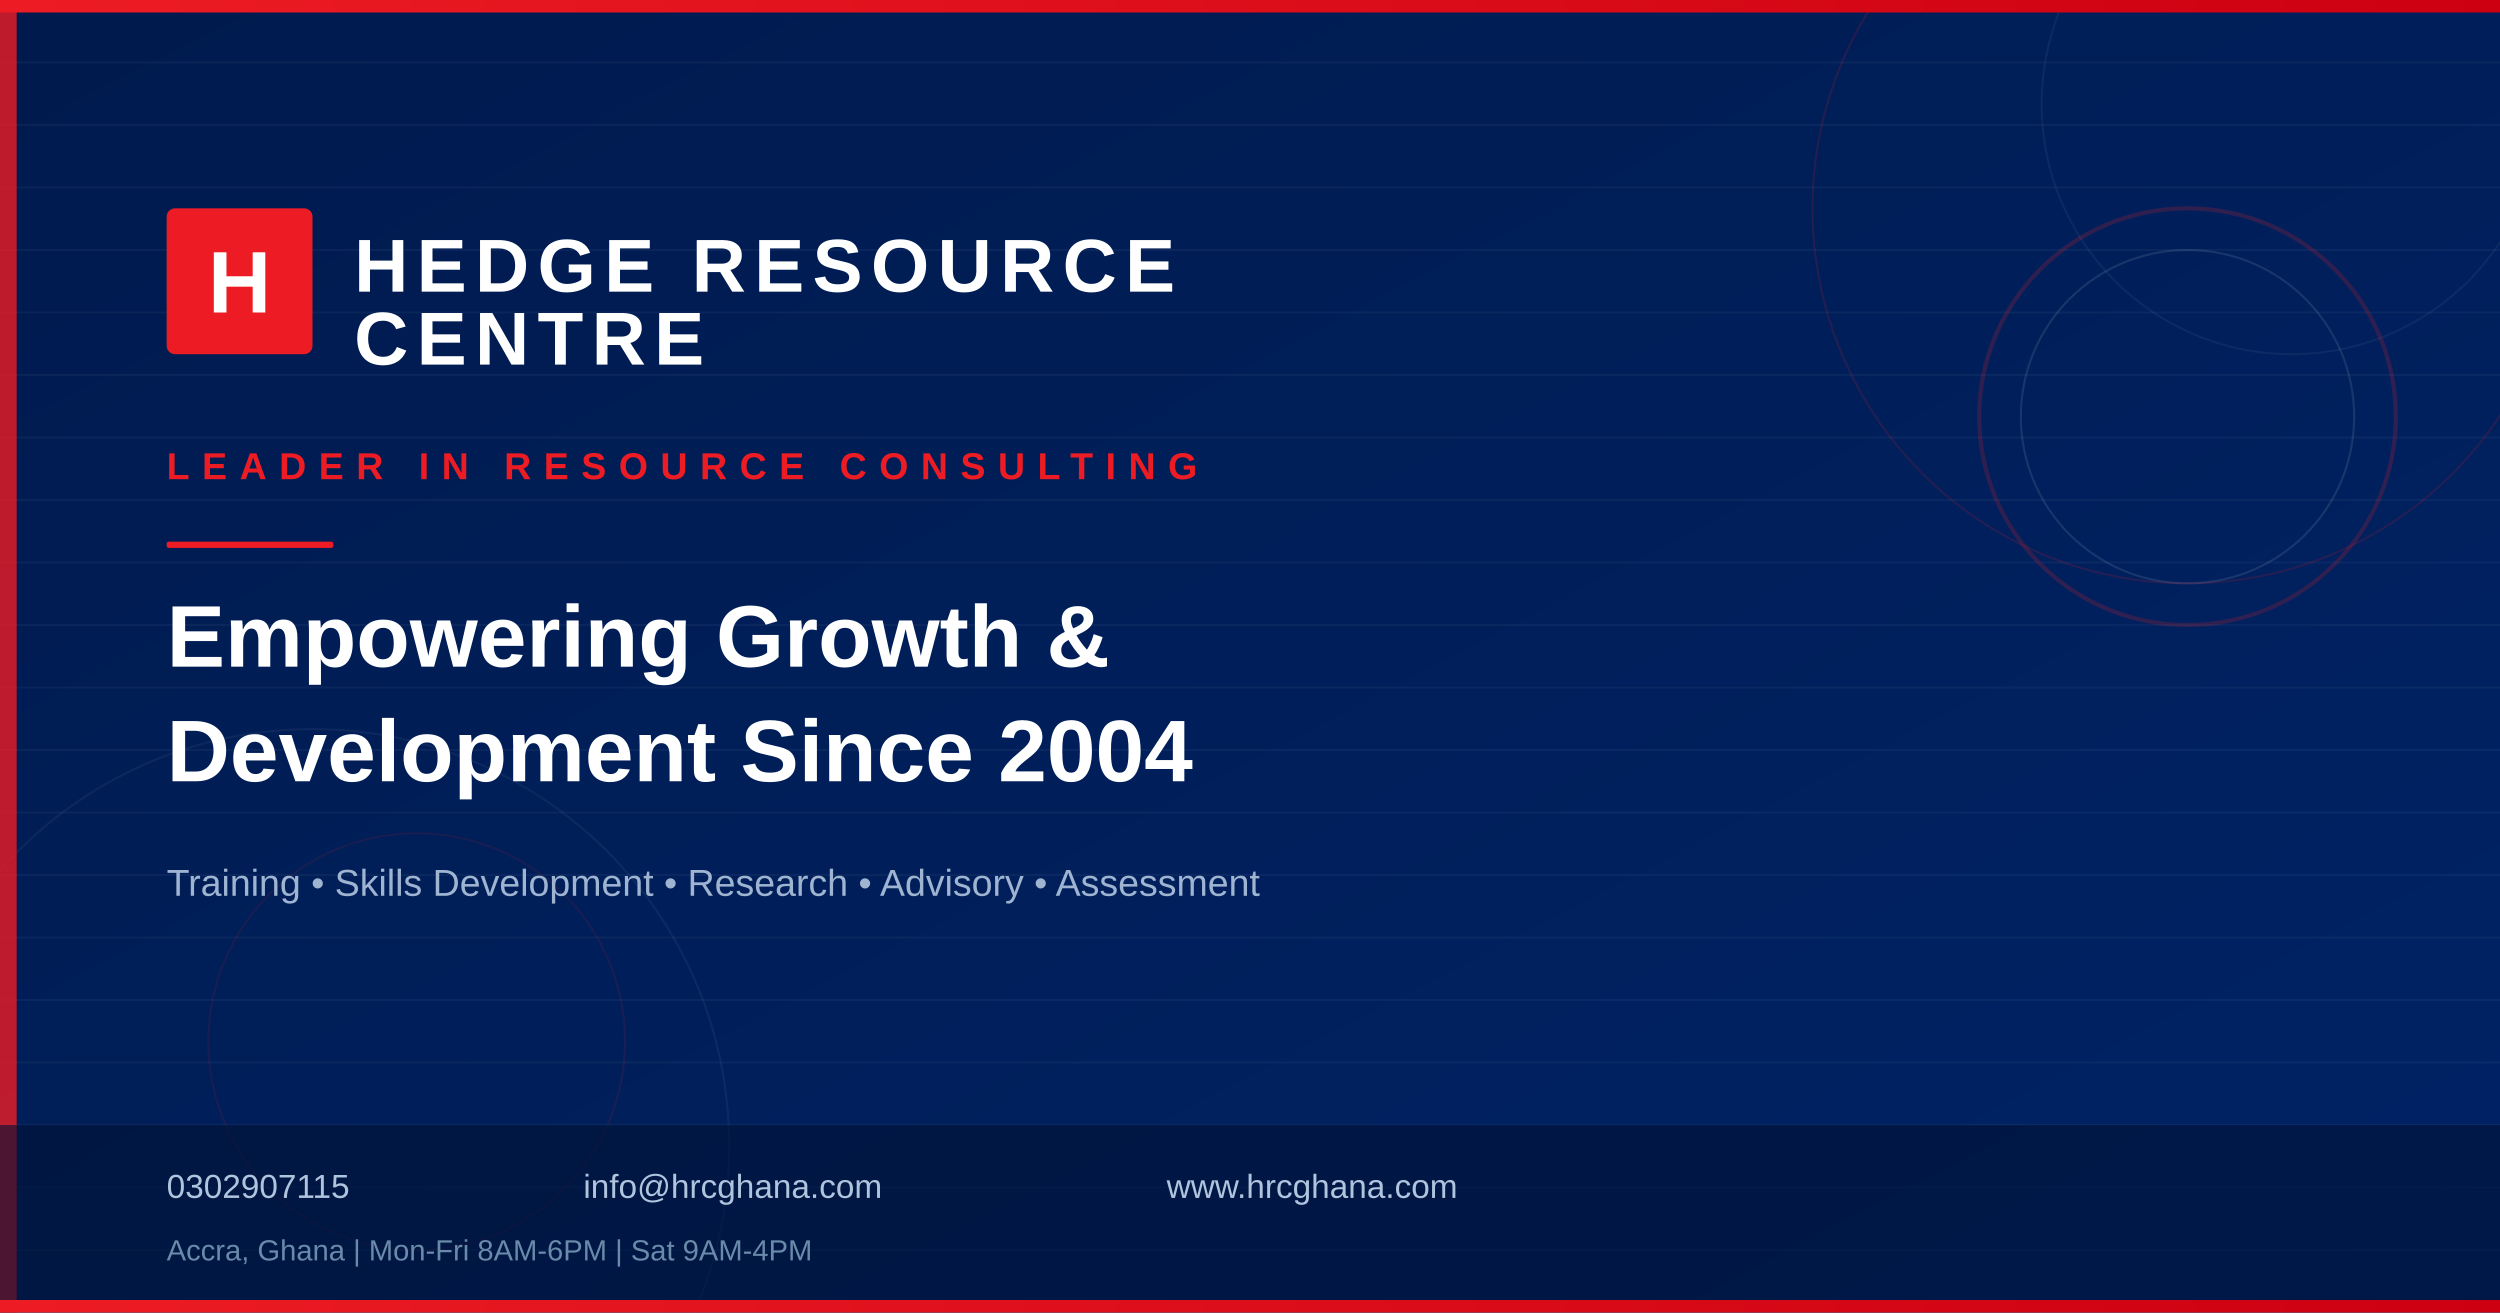
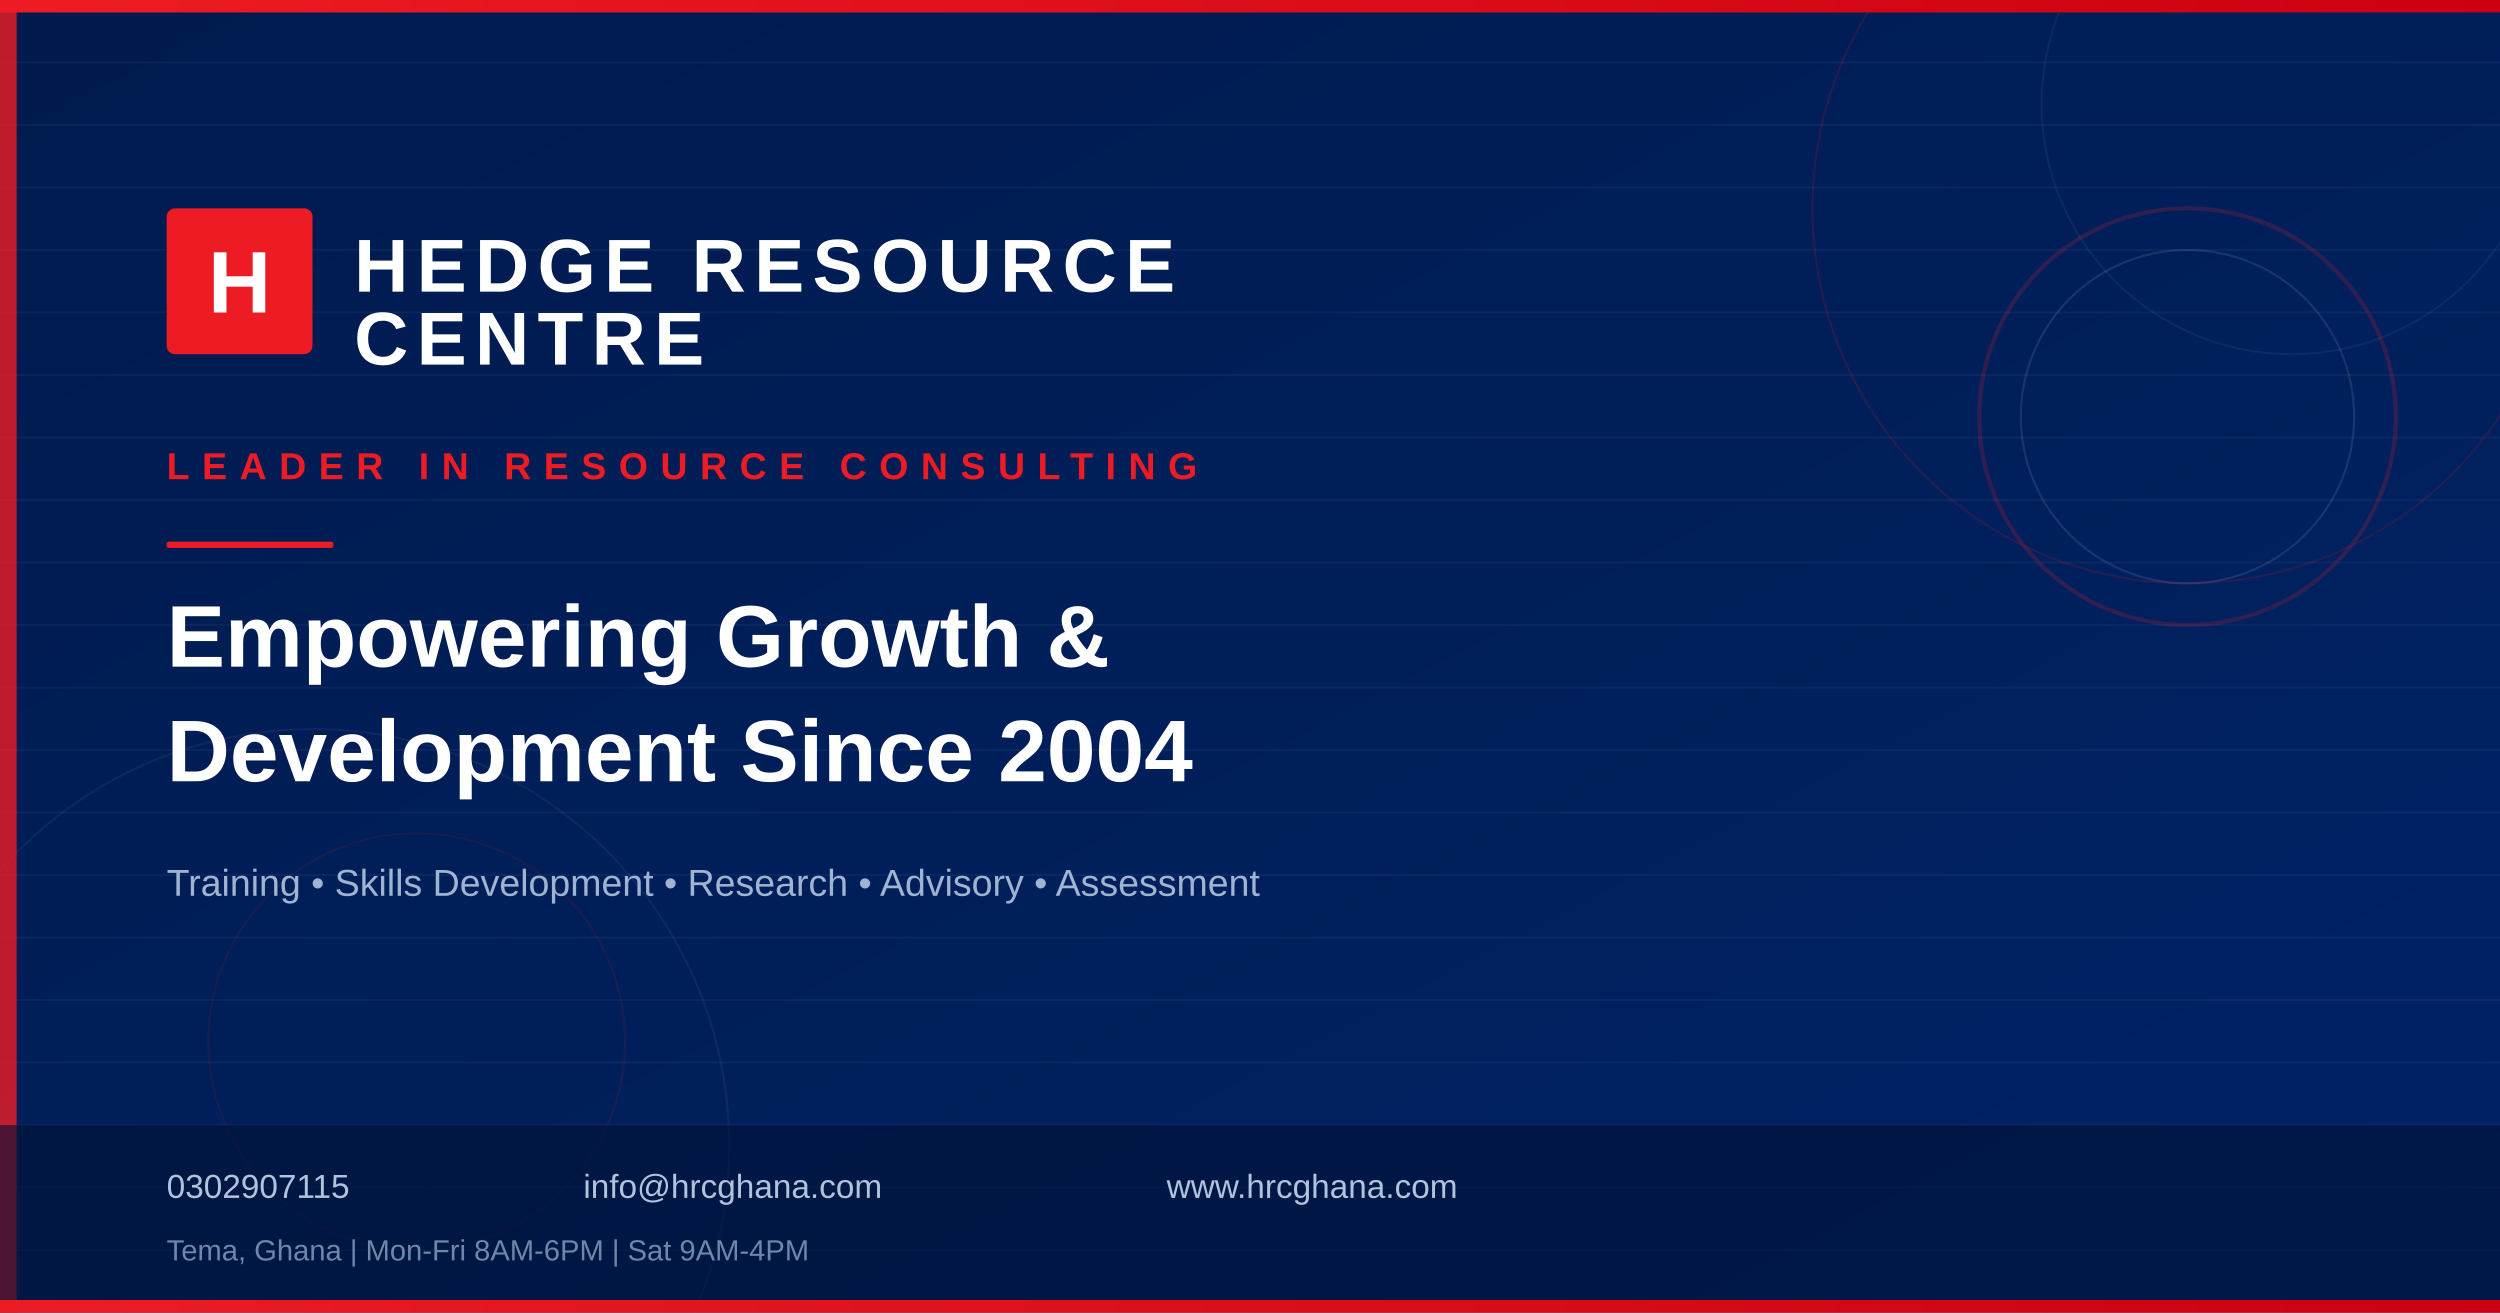
<svg xmlns="http://www.w3.org/2000/svg" width="1200" height="630" viewBox="0 0 1200 630">
  <defs>
    <linearGradient id="bgGrad" x1="0" y1="0" x2="1" y2="1">
      <stop offset="0%" stop-color="#001a4d" />
      <stop offset="100%" stop-color="#002366" />
    </linearGradient>
    <linearGradient id="accentGrad" x1="0" y1="0" x2="1" y2="0">
      <stop offset="0%" stop-color="#ed1c24" />
      <stop offset="100%" stop-color="#cc0011" />
    </linearGradient>
  </defs>
  <rect width="1200" height="630" fill="url(#bgGrad)" />
  <g opacity="0.04">
    <line x1="0" y1="0" x2="1200" y2="0" stroke="#ffffff" stroke-width="1" />
    <line x1="0" y1="30" x2="1200" y2="30" stroke="#ffffff" stroke-width="1" />
    <line x1="0" y1="60" x2="1200" y2="60" stroke="#ffffff" stroke-width="1" />
    <line x1="0" y1="90" x2="1200" y2="90" stroke="#ffffff" stroke-width="1" />
    <line x1="0" y1="120" x2="1200" y2="120" stroke="#ffffff" stroke-width="1" />
    <line x1="0" y1="150" x2="1200" y2="150" stroke="#ffffff" stroke-width="1" />
    <line x1="0" y1="180" x2="1200" y2="180" stroke="#ffffff" stroke-width="1" />
    <line x1="0" y1="210" x2="1200" y2="210" stroke="#ffffff" stroke-width="1" />
    <line x1="0" y1="240" x2="1200" y2="240" stroke="#ffffff" stroke-width="1" />
    <line x1="0" y1="270" x2="1200" y2="270" stroke="#ffffff" stroke-width="1" />
    <line x1="0" y1="300" x2="1200" y2="300" stroke="#ffffff" stroke-width="1" />
    <line x1="0" y1="330" x2="1200" y2="330" stroke="#ffffff" stroke-width="1" />
    <line x1="0" y1="360" x2="1200" y2="360" stroke="#ffffff" stroke-width="1" />
    <line x1="0" y1="390" x2="1200" y2="390" stroke="#ffffff" stroke-width="1" />
    <line x1="0" y1="420" x2="1200" y2="420" stroke="#ffffff" stroke-width="1" />
    <line x1="0" y1="450" x2="1200" y2="450" stroke="#ffffff" stroke-width="1" />
    <line x1="0" y1="480" x2="1200" y2="480" stroke="#ffffff" stroke-width="1" />
    <line x1="0" y1="510" x2="1200" y2="510" stroke="#ffffff" stroke-width="1" />
    <line x1="0" y1="540" x2="1200" y2="540" stroke="#ffffff" stroke-width="1" />
    <line x1="0" y1="570" x2="1200" y2="570" stroke="#ffffff" stroke-width="1" />
    <line x1="0" y1="600" x2="1200" y2="600" stroke="#ffffff" stroke-width="1" />
    <line x1="0" y1="630" x2="1200" y2="630" stroke="#ffffff" stroke-width="1" />
  </g>
  <circle cx="1050" cy="100" r="180" fill="none" stroke="#ed1c24" stroke-width="1" opacity="0.15" />
  <circle cx="1100" cy="50" r="120" fill="none" stroke="#ffffff" stroke-width="1" opacity="0.05" />
  <circle cx="150" cy="550" r="200" fill="none" stroke="#ffffff" stroke-width="1" opacity="0.05" />
  <circle cx="200" cy="500" r="100" fill="none" stroke="#ed1c24" stroke-width="1" opacity="0.1" />
  <rect x="0" y="0" width="1200" height="6" fill="url(#accentGrad)" />
  <rect x="0" y="0" width="8" height="630" fill="#ed1c24" opacity="0.8" />
  <rect x="80" y="100" width="70" height="70" rx="4" fill="#ed1c24" />
  <text x="115" y="150" font-family="Arial, Helvetica, sans-serif" font-size="42" font-weight="bold" fill="#ffffff" text-anchor="middle">H</text>
  <text x="170" y="140" font-family="Arial, Helvetica, sans-serif" font-size="36" font-weight="900" fill="#ffffff" letter-spacing="4">
    HEDGE RESOURCE
  </text>
  <text x="170" y="175" font-family="Arial, Helvetica, sans-serif" font-size="36" font-weight="900" fill="#ffffff" letter-spacing="4">
    CENTRE
  </text>
  <text x="80" y="230" font-family="Arial, Helvetica, sans-serif" font-size="18" font-weight="600" fill="#ed1c24" letter-spacing="6">
    LEADER IN RESOURCE CONSULTING
  </text>
  <rect x="80" y="260" width="80" height="3" fill="#ed1c24" rx="1" />
  <text x="80" y="320" font-family="Arial, Helvetica, sans-serif" font-size="42" font-weight="bold" fill="#ffffff">
    Empowering Growth &amp;
  </text>
  <text x="80" y="375" font-family="Arial, Helvetica, sans-serif" font-size="42" font-weight="bold" fill="#ffffff">
    Development Since 2004
  </text>
  <text x="80" y="430" font-family="Arial, Helvetica, sans-serif" font-size="18" fill="#b0c4de" opacity="0.9">
    Training • Skills Development • Research • Advisory • Assessment
  </text>
  <rect x="0" y="540" width="1200" height="90" fill="#001133" opacity="0.6" />
  <text x="80" y="575" font-family="Arial, Helvetica, sans-serif" font-size="16" fill="#b0c4de">
    0302907115
  </text>
  <text x="280" y="575" font-family="Arial, Helvetica, sans-serif" font-size="16" fill="#b0c4de">
    info@hrcghana.com
  </text>
  <text x="560" y="575" font-family="Arial, Helvetica, sans-serif" font-size="16" fill="#b0c4de">
    www.hrcghana.com
  </text>
  <text x="80" y="605" font-family="Arial, Helvetica, sans-serif" font-size="14" fill="#6a8aaa">
-     Accra, Ghana  |  Mon-Fri 8AM-6PM  |  Sat 9AM-4PM
+     Tema, Ghana  |  Mon-Fri 8AM-6PM  |  Sat 9AM-4PM
  </text>
  <rect x="950" y="100" width="200" height="200" rx="100" fill="none" stroke="#ed1c24" stroke-width="2" opacity="0.2" />
  <rect x="970" y="120" width="160" height="160" rx="80" fill="none" stroke="#ffffff" stroke-width="1" opacity="0.1" />
  <rect x="0" y="624" width="1200" height="6" fill="url(#accentGrad)" />
</svg>
